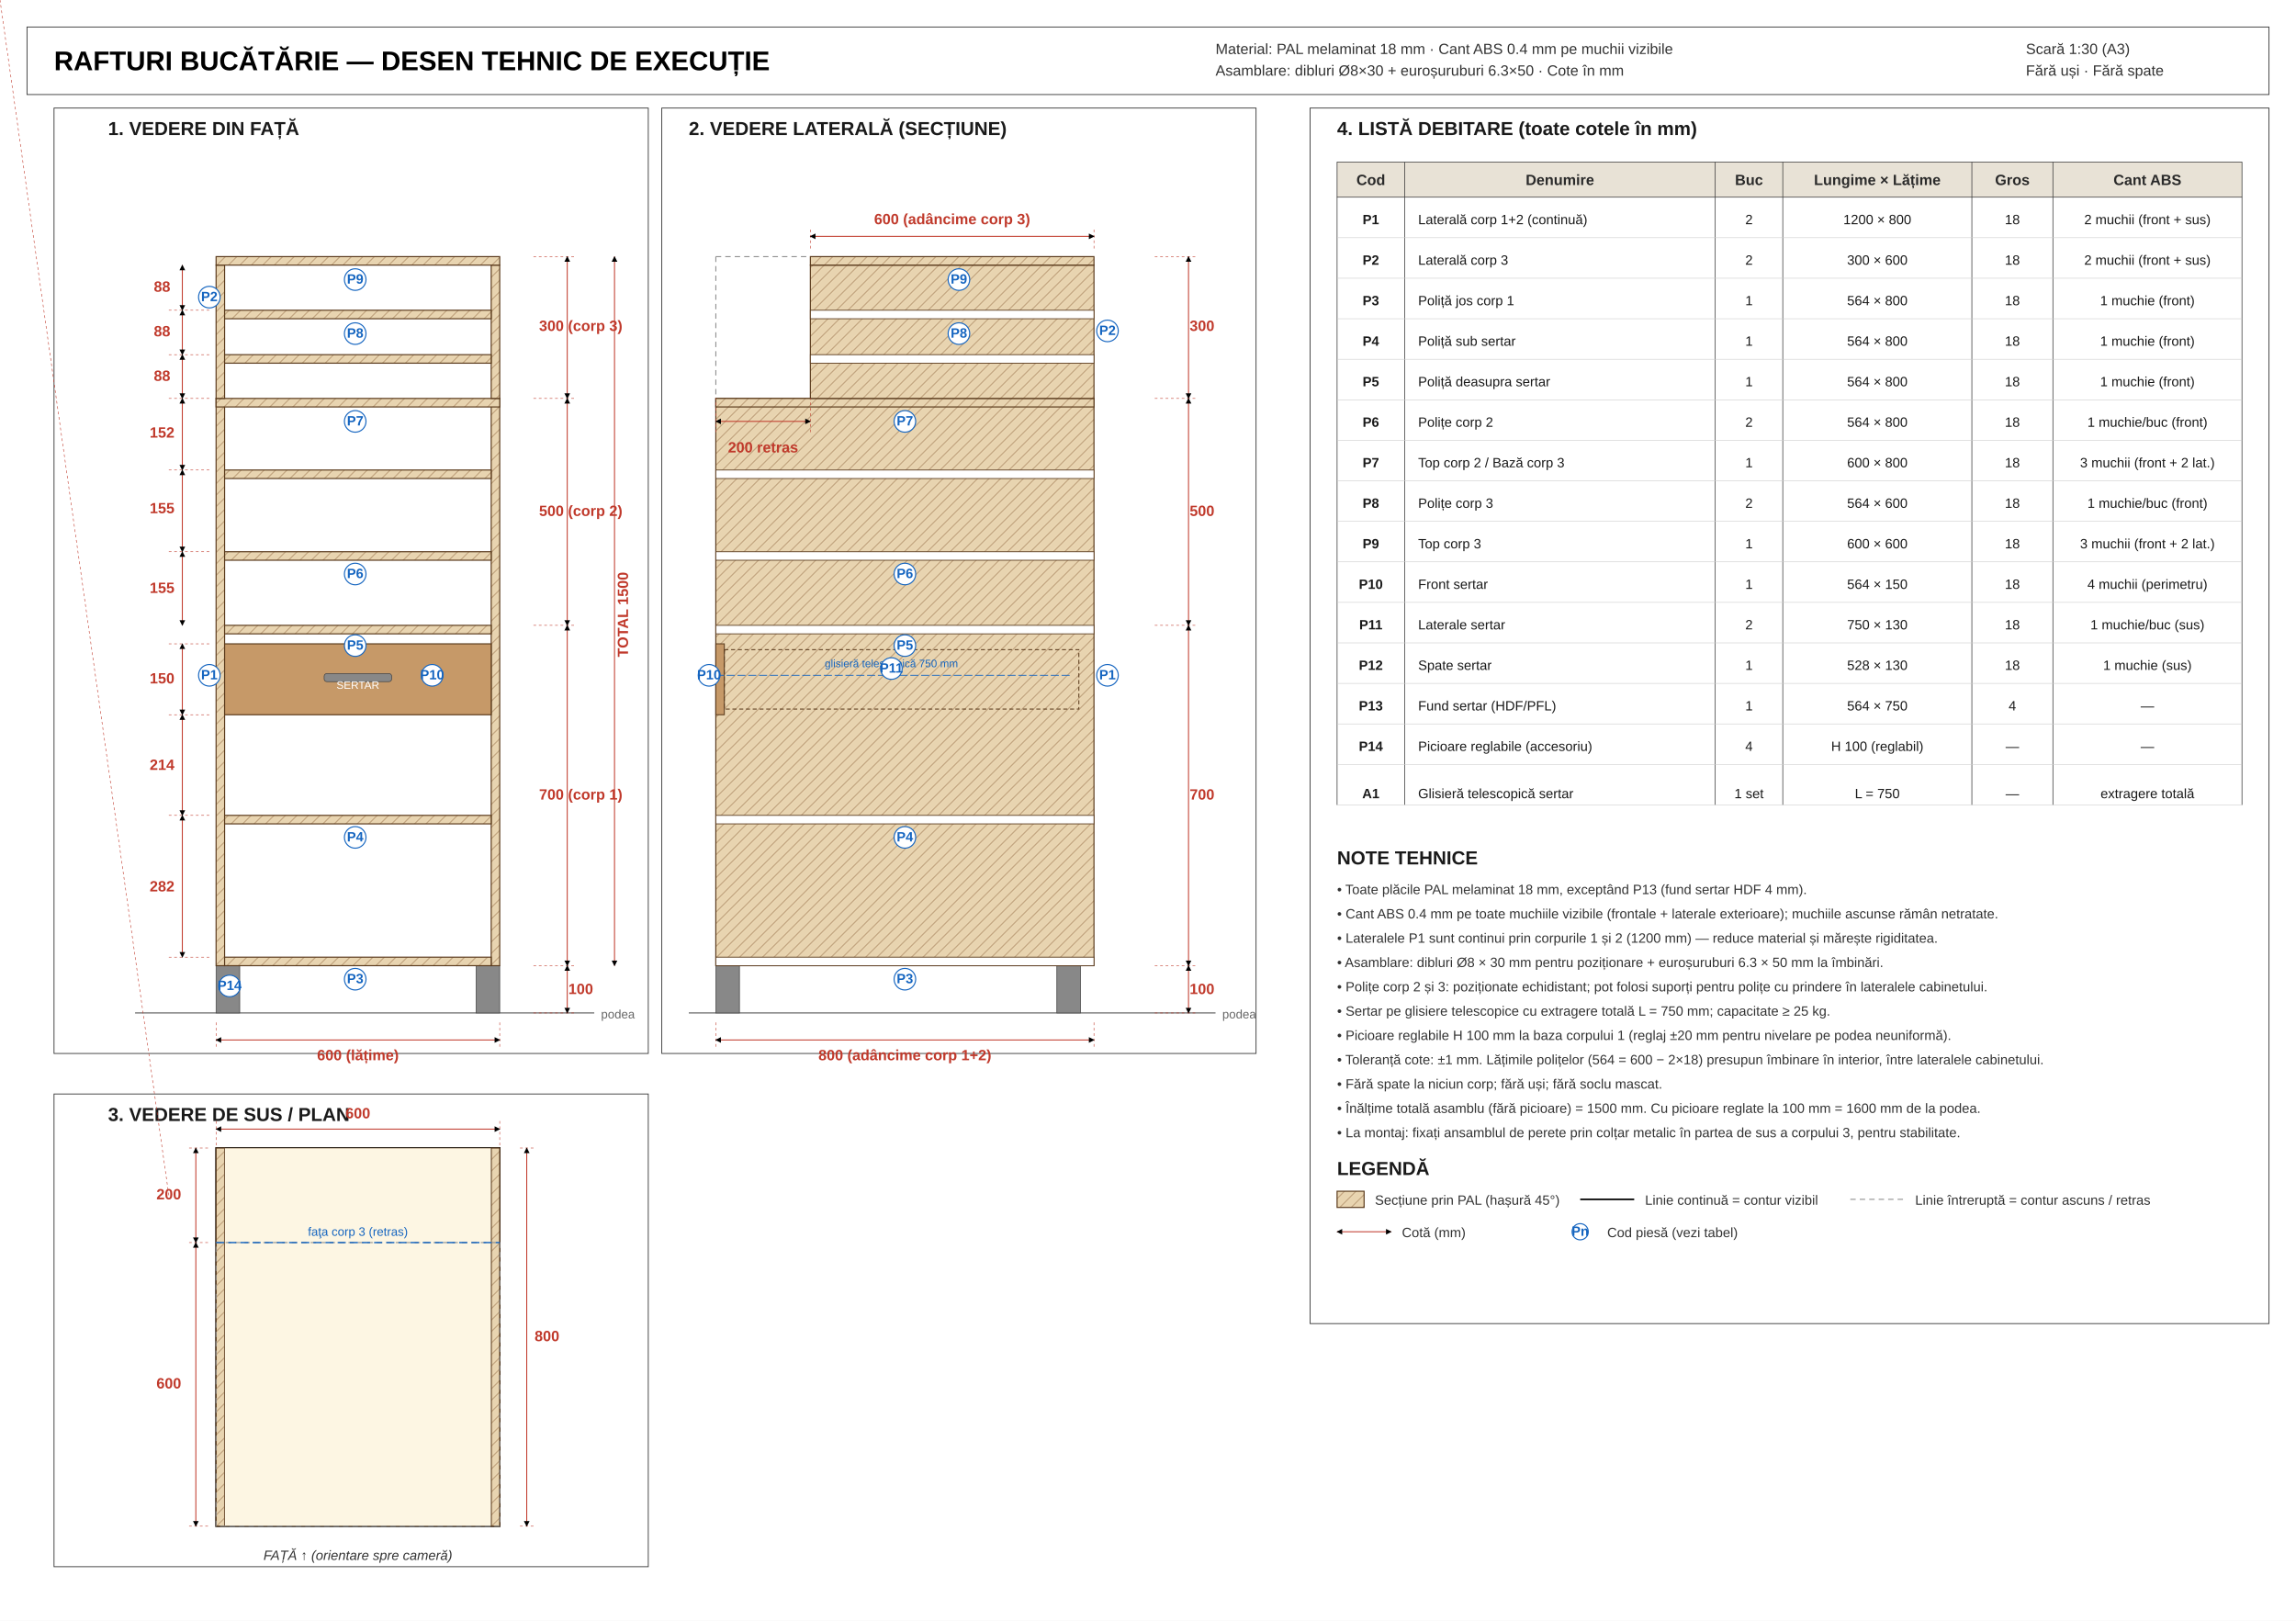
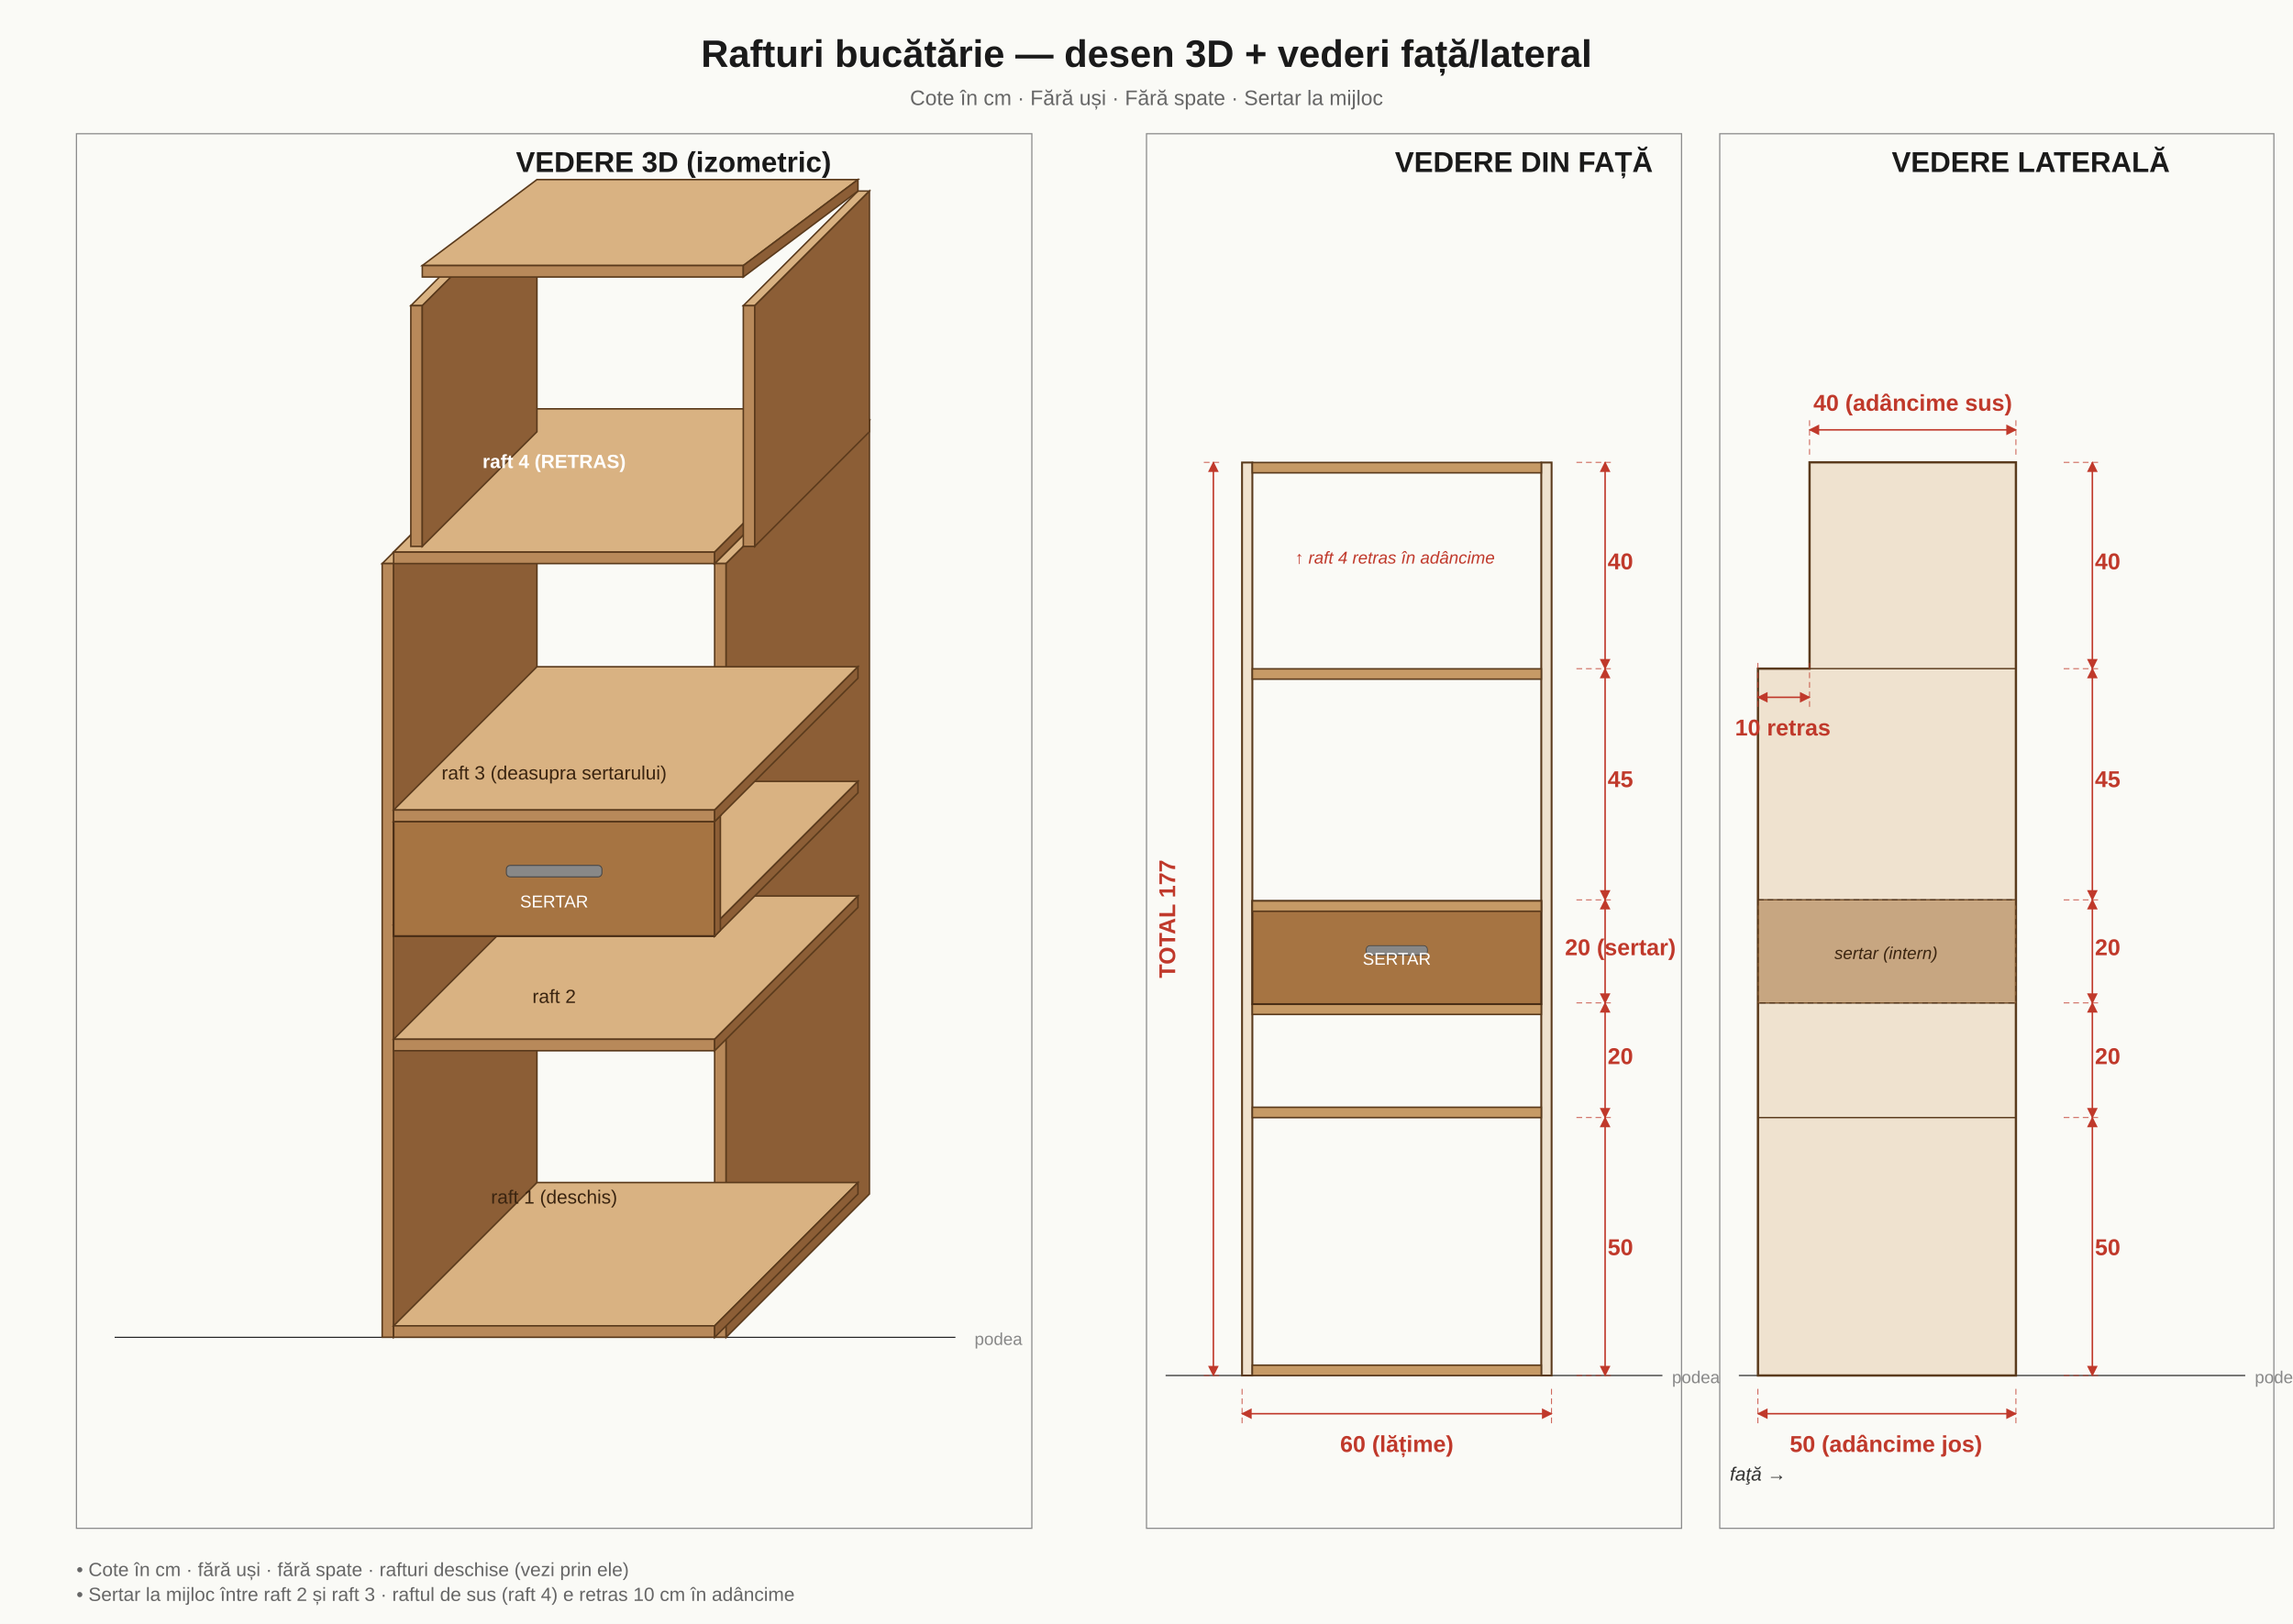
- <svg xmlns="http://www.w3.org/2000/svg" viewBox="0 0 1700 1200" font-family="Arial, sans-serif">
+ <svg xmlns="http://www.w3.org/2000/svg" viewBox="0 0 1200 850" font-family="Arial, sans-serif">
  <defs>
-     <pattern id="hatch" width="6" height="6" patternUnits="userSpaceOnUse" patternTransform="rotate(45)">
-       <rect width="6" height="6" fill="#e8d4b0" />
-       <line x1="0" y1="0" x2="0" y2="6" stroke="#8a5e36" stroke-width="0.6" />
-     </pattern>
-     <marker id="arrow" viewBox="0 0 10 10" refX="9" refY="5" markerWidth="6" markerHeight="6" orient="auto-start-reverse">
-       <path d="M0,0 L10,5 L0,10 z" fill="#000" />
+     <style>
+       .top   { fill: #d9b282; stroke: #5a3a1c; stroke-width: 0.8; }
+       .front { fill: #b8895a; stroke: #5a3a1c; stroke-width: 0.8; }
+       .side  { fill: #8c5e36; stroke: #5a3a1c; stroke-width: 0.8; }
+       .drawer { fill: #a67442; stroke: #4a2e16; stroke-width: 1; }
+       .ortho { fill: #efe2cf; stroke: #5a3a1c; stroke-width: 1; }
+       .ortho-shelf { fill: #c69a66; stroke: #5a3a1c; stroke-width: 0.8; }
+       .ortho-drawer { fill: #a67442; stroke: #4a2e16; stroke-width: 1; }
+       .dim { stroke: #c0392b; stroke-width: 0.8; fill: none; }
+       .dim-ext { stroke: #c0392b; stroke-width: 0.4; stroke-dasharray: 3 2; fill: none; }
+       .dim-text { fill: #c0392b; font-size: 12px; font-weight: bold; text-anchor: middle; }
+       .label { font-size: 12px; fill: #2a2a2a; }
+       .panel-title { font-size: 15px; font-weight: bold; fill: #1a1a1a; }
+       .frame { fill: none; stroke: #888; stroke-width: 0.6; }
+     </style>
+     <marker id="arrow" viewBox="0 0 10 10" refX="9" refY="5" markerWidth="7" markerHeight="7" orient="auto-start-reverse">
+       <path d="M0,0 L10,5 L0,10 z" fill="#c0392b" />
    </marker>
-     <style>
-       .pal { fill: url(#hatch); stroke: #5a3a1c; stroke-width: 0.8; }
-       .outline { fill: none; stroke: #000; stroke-width: 1.2; }
-       .hidden { fill: none; stroke: #888; stroke-width: 0.7; stroke-dasharray: 4 3; }
-       .center { fill: none; stroke: #888; stroke-width: 0.5; stroke-dasharray: 8 2 1 2; }
-       .dim { stroke: #c0392b; stroke-width: 0.7; fill: none; }
-       .dim-ext { stroke: #c0392b; stroke-width: 0.4; stroke-dasharray: 2 2; fill: none; }
-       .dim-text { fill: #c0392b; font-size: 11px; font-weight: bold; text-anchor: middle; }
-       .panel-title { font-size: 14px; font-weight: bold; fill: #1a1a1a; }
-       .part-id { fill: #1565c0; font-size: 10px; font-weight: bold; text-anchor: middle; }
-       .part-id-bg { fill: #fff; stroke: #1565c0; stroke-width: 0.8; }
-       .label { fill: #333; font-size: 10px; }
-       .frame { fill: none; stroke: #333; stroke-width: 0.6; }
-       .table-th { fill: #2a2a2a; font-size: 11px; font-weight: bold; }
-       .table-td { fill: #1a1a1a; font-size: 10px; }
-       .table-row-line { stroke: #ccc; stroke-width: 0.4; }
-     </style>
  </defs>
-   <rect width="1700" height="1200" fill="#fff" />
-   <rect x="20" y="20" width="1660" height="50" class="frame" />
-   <text x="40" y="52" font-size="20" font-weight="bold" fill="#000">RAFTURI BUCĂTĂRIE — DESEN TEHNIC DE EXECUȚIE</text>
-   <text x="900" y="40" font-size="11" fill="#333">Material: PAL melaminat 18 mm  ·  Cant ABS 0.4 mm pe muchii vizibile</text>
-   <text x="900" y="56" font-size="11" fill="#333">Asamblare: dibluri Ø8×30 + euroșuruburi 6.3×50  ·  Cote în mm</text>
-   <text x="1500" y="40" font-size="11" fill="#333">Scară 1:30 (A3)</text>
-   <text x="1500" y="56" font-size="11" fill="#333">Fără uși · Fără spate</text>
-   <g id="front-view">
-     <text x="80" y="100" class="panel-title">1. VEDERE DIN FAȚĂ</text>
-     <rect x="40" y="80" width="440" height="700" class="frame" />
-     <line x1="100" y1="750" x2="440" y2="750" stroke="#000" stroke-width="0.5" />
-     <text x="445" y="754" font-size="9" fill="#666">podea</text>
-     <rect x="160" y="715" width="17.5" height="35" fill="#888" stroke="#444" stroke-width="0.5" />
-     <rect x="352.5" y="715" width="17.5" height="35" fill="#888" stroke="#444" stroke-width="0.5" />
-     <rect x="160" y="295" width="6.3" height="420" class="pal" />
-     <rect x="363.7" y="295" width="6.3" height="420" class="pal" />
-     <rect x="166.3" y="708.7" width="197.4" height="6.3" class="pal" />
-     <rect x="166.3" y="603.7" width="197.4" height="6.3" class="pal" />
-     <rect x="166.3" y="476.7" width="197.4" height="52.5" fill="#c69968" stroke="#5a3a1c" stroke-width="0.8" />
-     <rect x="240" y="498.7" width="50" height="6" rx="2" fill="#888" stroke="#444" stroke-width="0.5" />
-     <text x="265" y="510" font-size="8" fill="#fff" text-anchor="middle">SERTAR</text>
-     <rect x="166.3" y="463" width="197.4" height="6.3" class="pal" />
-     <rect x="166.3" y="408.5" width="197.4" height="6.3" class="pal" />
-     <rect x="166.3" y="348" width="197.4" height="6.3" class="pal" />
-     <rect x="160" y="295" width="210" height="6.3" class="pal" />
-     <rect x="160" y="196.3" width="6.3" height="98.7" class="pal" />
-     <rect x="363.7" y="196.3" width="6.3" height="98.7" class="pal" />
-     <rect x="166.3" y="262.6" width="197.4" height="6.3" class="pal" />
-     <rect x="166.3" y="229.7" width="197.4" height="6.3" class="pal" />
-     <rect x="160" y="190" width="210" height="6.3" class="pal" />
-     <g>
-       <circle cx="155" cy="500" r="8" class="part-id-bg" />
-       <text x="155" y="503" class="part-id">P1</text>
-       <circle cx="155" cy="220" r="8" class="part-id-bg" />
-       <text x="155" y="223" class="part-id">P2</text>
-       <circle cx="263" cy="725" r="8" class="part-id-bg" />
-       <text x="263" y="728" class="part-id">P3</text>
-       <circle cx="263" cy="620" r="8" class="part-id-bg" />
-       <text x="263" y="623" class="part-id">P4</text>
-       <circle cx="263" cy="478" r="8" class="part-id-bg" />
-       <text x="263" y="481" class="part-id">P5</text>
-       <circle cx="263" cy="425" r="8" class="part-id-bg" />
-       <text x="263" y="428" class="part-id">P6</text>
-       <circle cx="263" cy="312" r="8" class="part-id-bg" />
-       <text x="263" y="315" class="part-id">P7</text>
-       <circle cx="263" cy="247" r="8" class="part-id-bg" />
-       <text x="263" y="250" class="part-id">P8</text>
-       <circle cx="263" cy="207" r="8" class="part-id-bg" />
-       <text x="263" y="210" class="part-id">P9</text>
-       <circle cx="320" cy="500" r="8" class="part-id-bg" />
-       <text x="320" y="503" class="part-id">P10</text>
-       <circle cx="170" cy="730" r="8" class="part-id-bg" />
-       <text x="170" y="733" class="part-id">P14</text>
-     </g>
-     <g>
-       <line x1="395" y1="715" x2="425" y2="715" class="dim-ext" />
-       <line x1="395" y1="750" x2="425" y2="750" class="dim-ext" />
-       <line x1="420" y1="715" x2="420" y2="750" class="dim" marker-start="url(#arrow)" marker-end="url(#arrow)" />
-       <text x="430" y="736" class="dim-text" text-anchor="start">100</text>
-       <line x1="395" y1="463" x2="425" y2="463" class="dim-ext" />
-       <line x1="420" y1="463" x2="420" y2="715" class="dim" marker-start="url(#arrow)" marker-end="url(#arrow)" />
-       <text x="430" y="592" class="dim-text" text-anchor="start">700  (corp 1)</text>
-       <line x1="395" y1="295" x2="425" y2="295" class="dim-ext" />
-       <line x1="420" y1="295" x2="420" y2="463" class="dim" marker-start="url(#arrow)" marker-end="url(#arrow)" />
-       <text x="430" y="382" class="dim-text" text-anchor="start">500  (corp 2)</text>
-       <line x1="395" y1="190" x2="425" y2="190" class="dim-ext" />
-       <line x1="420" y1="190" x2="420" y2="295" class="dim" marker-start="url(#arrow)" marker-end="url(#arrow)" />
-       <text x="430" y="245" class="dim-text" text-anchor="start">300  (corp 3)</text>
-       <line x1="455" y1="190" x2="455" y2="715" class="dim" marker-start="url(#arrow)" marker-end="url(#arrow)" />
-       <text x="465" y="455" class="dim-text" text-anchor="start" transform="rotate(-90 465 455)">TOTAL 1500</text>
-     </g>
-     <g>
-       <line x1="125" y1="603.7" x2="155" y2="603.7" class="dim-ext" />
-       <line x1="125" y1="708.7" x2="155" y2="708.7" class="dim-ext" />
-       <line x1="135" y1="603.7" x2="135" y2="708.7" class="dim" marker-start="url(#arrow)" marker-end="url(#arrow)" />
-       <text x="120" y="660" class="dim-text" text-anchor="end">282</text>
-       <line x1="125" y1="529.2" x2="155" y2="529.2" class="dim-ext" />
-       <line x1="135" y1="529.2" x2="135" y2="603.7" class="dim" marker-start="url(#arrow)" marker-end="url(#arrow)" />
-       <text x="120" y="570" class="dim-text" text-anchor="end">214</text>
-       <line x1="125" y1="476.7" x2="155" y2="476.7" class="dim-ext" />
-       <line x1="135" y1="476.7" x2="135" y2="529.2" class="dim" marker-start="url(#arrow)" marker-end="url(#arrow)" />
-       <text x="120" y="506" class="dim-text" text-anchor="end">150</text>
-       <line x1="125" y1="408.5" x2="155" y2="408.5" class="dim-ext" />
-       <line x1="135" y1="408.5" x2="135" y2="463" class="dim" marker-start="url(#arrow)" marker-end="url(#arrow)" />
-       <text x="120" y="439" class="dim-text" text-anchor="end">155</text>
-       <line x1="125" y1="348" x2="155" y2="348" class="dim-ext" />
-       <line x1="135" y1="348" x2="135" y2="408.5" class="dim" marker-start="url(#arrow)" marker-end="url(#arrow)" />
-       <text x="120" y="380" class="dim-text" text-anchor="end">155</text>
-       <line x1="135" y1="295" x2="135" y2="348" class="dim" marker-start="url(#arrow)" marker-end="url(#arrow)" />
-       <text x="120" y="324" class="dim-text" text-anchor="end">152</text>
-       <line x1="125" y1="262.6" x2="155" y2="262.6" class="dim-ext" />
-       <line x1="125" y1="295" x2="155" y2="295" class="dim-ext" />
-       <line x1="135" y1="262.6" x2="135" y2="295" class="dim" marker-start="url(#arrow)" marker-end="url(#arrow)" />
-       <text x="120" y="282" class="dim-text" text-anchor="end">88</text>
-       <line x1="125" y1="229.7" x2="155" y2="229.7" class="dim-ext" />
-       <line x1="135" y1="229.7" x2="135" y2="262.6" class="dim" marker-start="url(#arrow)" marker-end="url(#arrow)" />
-       <text x="120" y="249" class="dim-text" text-anchor="end">88</text>
-       <line x1="135" y1="196.3" x2="135" y2="229.7" class="dim" marker-start="url(#arrow)" marker-end="url(#arrow)" />
-       <text x="120" y="216" class="dim-text" text-anchor="end">88</text>
-     </g>
-     <g>
-       <line x1="160" y1="775" x2="160" y2="755" class="dim-ext" />
-       <line x1="370" y1="775" x2="370" y2="755" class="dim-ext" />
-       <line x1="160" y1="770" x2="370" y2="770" class="dim" marker-start="url(#arrow)" marker-end="url(#arrow)" />
-       <text x="265" y="785" class="dim-text">600  (lățime)</text>
-     </g>
+   <rect width="1200" height="850" fill="#fafaf6" />
+   <text x="600" y="35" text-anchor="middle" font-size="20" font-weight="bold" fill="#1a1a1a">Rafturi bucătărie — desen 3D + vederi față/lateral</text>
+   <text x="600" y="55" text-anchor="middle" font-size="11" fill="#666">Cote în cm  ·  Fără uși  ·  Fără spate  ·  Sertar la mijloc</text>
+   <text x="270" y="90" class="panel-title">VEDERE 3D (izometric)</text>
+   <rect x="40" y="70" width="500" height="730" class="frame" />
+   <line x1="60" y1="700" x2="500" y2="700" stroke="#000" stroke-width="0.5" />
+   <text x="510" y="704" font-size="9" fill="#888">podea</text>
+   <polygon class="top" points="200,295 206,295 281,220 275,220" />
+   <polygon class="front" points="200,700 206,700 206,295 200,295" />
+   <polygon class="side" points="206,700 281,625 281,220 206,295" />
+   <polygon class="top" points="374,295 380,295 455,220 449,220" />
+   <polygon class="front" points="374,700 380,700 380,295 374,295" />
+   <polygon class="side" points="380,700 455,625 455,220 380,295" />
+   <polygon class="top" points="206,694 374,694 449,619 281,619" />
+   <polygon class="front" points="206,700 374,700 374,694 206,694" />
+   <polygon class="side" points="374,700 449,625 449,619 374,694" />
+   <polygon class="top" points="206,544 374,544 449,469 281,469" />
+   <polygon class="front" points="206,550 374,550 374,544 206,544" />
+   <polygon class="side" points="374,550 449,475 449,469 374,544" />
+   <polygon class="top" points="206,484 374,484 449,409 281,409" />
+   <polygon class="front" points="206,490 374,490 374,484 206,484" />
+   <polygon class="side" points="374,490 449,415 449,409 374,484" />
+   <polygon class="top" points="206,430 374,430 377,427 209,427" />
+   <polygon class="drawer" points="206,490 374,490 374,430 206,430" />
+   <polygon class="side" points="374,490 377,487 377,427 374,430" />
+   <rect x="265" y="453" width="50" height="6" rx="2" fill="#888" stroke="#444" stroke-width="0.5" />
+   <text x="290" y="475" font-size="9" fill="#fff" text-anchor="middle">SERTAR</text>
+   <polygon class="top" points="206,424 374,424 449,349 281,349" />
+   <polygon class="front" points="206,430 374,430 374,424 206,424" />
+   <polygon class="side" points="374,430 449,355 449,349 374,424" />
+   <polygon class="top" points="206,289 374,289 449,214 281,214" />
+   <polygon class="front" points="206,295 374,295 374,289 206,289" />
+   <polygon class="side" points="374,295 449,220 449,214 374,289" />
+   <polygon class="top" points="215,160 221,160 281,100 275,100" />
+   <polygon class="front" points="215,286 221,286 221,160 215,160" />
+   <polygon class="side" points="221,286 281,226 281,100 221,160" />
+   <polygon class="top" points="389,160 395,160 455,100 449,100" />
+   <polygon class="front" points="389,286 395,286 395,160 389,160" />
+   <polygon class="side" points="395,286 455,226 455,100 395,160" />
+   <polygon class="top" points="221,139 389,139 449,94 281,94" />
+   <polygon class="front" points="221,145 389,145 389,139 221,139" />
+   <polygon class="side" points="389,145 449,100 449,94 389,139" />
+   <g font-size="10" fill="#3a2410">
+     <text x="290" y="630" text-anchor="middle">raft 1 (deschis)</text>
+     <text x="290" y="525" text-anchor="middle">raft 2</text>
+     <text x="290" y="408" text-anchor="middle">raft 3 (deasupra sertarului)</text>
+     <text x="290" y="245" text-anchor="middle" fill="#fff" font-weight="bold">raft 4 (RETRAS)</text>
  </g>
-   <g id="side-view">
-     <text x="510" y="100" class="panel-title">2. VEDERE LATERALĂ (SECȚIUNE)</text>
-     <rect x="490" y="80" width="440" height="700" class="frame" />
-     <line x1="510" y1="750" x2="900" y2="750" stroke="#000" stroke-width="0.5" />
-     <text x="905" y="754" font-size="9" fill="#666">podea</text>
-     <rect x="530" y="715" width="17.5" height="35" fill="#888" stroke="#444" stroke-width="0.5" />
-     <rect x="782.5" y="715" width="17.5" height="35" fill="#888" stroke="#444" stroke-width="0.5" />
-     <rect x="530" y="295" width="280" height="420" class="pal" />
-     <rect x="530" y="708.7" width="280" height="6.3" fill="#fff" stroke="#5a3a1c" stroke-width="0.6" />
-     <rect x="530" y="603.7" width="280" height="6.3" fill="#fff" stroke="#5a3a1c" stroke-width="0.6" />
-     <rect x="530" y="463" width="280" height="6.3" fill="#fff" stroke="#5a3a1c" stroke-width="0.6" />
-     <rect x="530" y="408.5" width="280" height="6.3" fill="#fff" stroke="#5a3a1c" stroke-width="0.6" />
-     <rect x="530" y="348" width="280" height="6.3" fill="#fff" stroke="#5a3a1c" stroke-width="0.6" />
-     <rect x="530" y="476.7" width="6.3" height="52.5" fill="#c69968" stroke="#5a3a1c" stroke-width="0.7" />
-     <rect x="536.3" y="481" width="262.5" height="44" fill="none" stroke="#5a3a1c" stroke-width="0.7" stroke-dasharray="3 2" />
-     <line x1="530" y1="500" x2="793" y2="500" stroke="#1565c0" stroke-width="0.6" stroke-dasharray="6 2" />
-     <text x="660" y="494" font-size="8" fill="#1565c0" text-anchor="middle">glisieră telescopică 750 mm</text>
-     <rect x="530" y="295" width="280" height="6.3" class="pal" />
-     <rect x="600" y="196.3" width="210" height="98.7" class="pal" />
-     <rect x="600" y="262.6" width="210" height="6.3" fill="#fff" stroke="#5a3a1c" stroke-width="0.6" />
-     <rect x="600" y="229.7" width="210" height="6.3" fill="#fff" stroke="#5a3a1c" stroke-width="0.6" />
-     <rect x="600" y="190" width="210" height="6.3" class="pal" />
-     <line x1="530" y1="190" x2="530" y2="295" class="hidden" />
-     <line x1="530" y1="190" x2="600" y2="190" class="hidden" />
-     <g>
-       <circle cx="820" cy="500" r="8" class="part-id-bg" />
-       <text x="820" y="503" class="part-id">P1</text>
-       <circle cx="820" cy="245" r="8" class="part-id-bg" />
-       <text x="820" y="248" class="part-id">P2</text>
-       <circle cx="670" cy="725" r="8" class="part-id-bg" />
-       <text x="670" y="728" class="part-id">P3</text>
-       <circle cx="670" cy="620" r="8" class="part-id-bg" />
-       <text x="670" y="623" class="part-id">P4</text>
-       <circle cx="670" cy="478" r="8" class="part-id-bg" />
-       <text x="670" y="481" class="part-id">P5</text>
-       <circle cx="670" cy="425" r="8" class="part-id-bg" />
-       <text x="670" y="428" class="part-id">P6</text>
-       <circle cx="670" cy="312" r="8" class="part-id-bg" />
-       <text x="670" y="315" class="part-id">P7</text>
-       <circle cx="710" cy="247" r="8" class="part-id-bg" />
-       <text x="710" y="250" class="part-id">P8</text>
-       <circle cx="710" cy="207" r="8" class="part-id-bg" />
-       <text x="710" y="210" class="part-id">P9</text>
-       <circle cx="525" cy="500" r="8" class="part-id-bg" />
-       <text x="525" y="503" class="part-id">P10</text>
-       <circle cx="660" cy="495" r="8" class="part-id-bg" />
-       <text x="660" y="498" class="part-id">P11</text>
-     </g>
-     <g>
-       <line x1="530" y1="775" x2="530" y2="755" class="dim-ext" />
-       <line x1="810" y1="775" x2="810" y2="755" class="dim-ext" />
-       <line x1="530" y1="770" x2="810" y2="770" class="dim" marker-start="url(#arrow)" marker-end="url(#arrow)" />
-       <text x="670" y="785" class="dim-text">800  (adâncime corp 1+2)</text>
-       <line x1="600" y1="170" x2="600" y2="186" class="dim-ext" />
-       <line x1="810" y1="170" x2="810" y2="186" class="dim-ext" />
-       <line x1="600" y1="175" x2="810" y2="175" class="dim" marker-start="url(#arrow)" marker-end="url(#arrow)" />
-       <text x="705" y="166" class="dim-text">600  (adâncime corp 3)</text>
-       <line x1="530" y1="320" x2="530" y2="295" class="dim-ext" />
-       <line x1="600" y1="320" x2="600" y2="295" class="dim-ext" />
-       <line x1="530" y1="312" x2="600" y2="312" class="dim" marker-start="url(#arrow)" marker-end="url(#arrow)" />
-       <text x="565" y="335" class="dim-text">200 retras</text>
-     </g>
-     <g>
-       <line x1="855" y1="715" x2="885" y2="715" class="dim-ext" />
-       <line x1="855" y1="750" x2="885" y2="750" class="dim-ext" />
-       <line x1="880" y1="715" x2="880" y2="750" class="dim" marker-start="url(#arrow)" marker-end="url(#arrow)" />
-       <text x="890" y="736" class="dim-text" text-anchor="start">100</text>
-       <line x1="855" y1="463" x2="885" y2="463" class="dim-ext" />
-       <line x1="880" y1="463" x2="880" y2="715" class="dim" marker-start="url(#arrow)" marker-end="url(#arrow)" />
-       <text x="890" y="592" class="dim-text" text-anchor="start">700</text>
-       <line x1="855" y1="295" x2="885" y2="295" class="dim-ext" />
-       <line x1="880" y1="295" x2="880" y2="463" class="dim" marker-start="url(#arrow)" marker-end="url(#arrow)" />
-       <text x="890" y="382" class="dim-text" text-anchor="start">500</text>
-       <line x1="855" y1="190" x2="885" y2="190" class="dim-ext" />
-       <line x1="880" y1="190" x2="880" y2="295" class="dim" marker-start="url(#arrow)" marker-end="url(#arrow)" />
-       <text x="890" y="245" class="dim-text" text-anchor="start">300</text>
-     </g>
+   <text x="730" y="90" class="panel-title">VEDERE DIN FAȚĂ</text>
+   <rect x="600" y="70" width="280" height="730" class="frame" />
+   <line x1="610" y1="720" x2="870" y2="720" stroke="#000" stroke-width="0.5" />
+   <text x="875" y="724" font-size="9" fill="#888">podea</text>
+   <rect x="650" y="242.1" width="5.4" height="477.9" class="ortho" />
+   <rect x="806.6" y="242.1" width="5.4" height="477.9" class="ortho" />
+   <rect x="655.4" y="714.6" width="151.2" height="5.4" class="ortho-shelf" />
+   <rect x="655.4" y="579.6" width="151.2" height="5.4" class="ortho-shelf" />
+   <rect x="655.4" y="525.6" width="151.2" height="5.4" class="ortho-shelf" />
+   <rect x="655.4" y="471.6" width="151.2" height="54" class="ortho-drawer" />
+   <rect x="715" y="495" width="32" height="5" rx="2" fill="#888" stroke="#444" stroke-width="0.4" />
+   <text x="731" y="505" font-size="9" fill="#fff" text-anchor="middle">SERTAR</text>
+   <rect x="655.4" y="471.6" width="151.2" height="5.4" class="ortho-shelf" />
+   <rect x="655.4" y="350.1" width="151.2" height="5.4" class="ortho-shelf" />
+   <rect x="655.4" y="242.1" width="151.2" height="5.4" class="ortho-shelf" />
+   <text x="730" y="295" font-size="9" fill="#c0392b" text-anchor="middle" font-style="italic">↑ raft 4 retras în adâncime</text>
+   <g>
+     <line x1="825" y1="720" x2="845" y2="720" class="dim-ext" />
+     <line x1="825" y1="585" x2="845" y2="585" class="dim-ext" />
+     <line x1="840" y1="720" x2="840" y2="585" class="dim" marker-start="url(#arrow)" marker-end="url(#arrow)" />
+     <text x="848" y="657" class="dim-text" text-anchor="start">50</text>
+     <line x1="825" y1="525" x2="845" y2="525" class="dim-ext" />
+     <line x1="840" y1="585" x2="840" y2="525" class="dim" marker-start="url(#arrow)" marker-end="url(#arrow)" />
+     <text x="848" y="557" class="dim-text" text-anchor="start">20</text>
+     <line x1="825" y1="471" x2="845" y2="471" class="dim-ext" />
+     <line x1="840" y1="525" x2="840" y2="471" class="dim" marker-start="url(#arrow)" marker-end="url(#arrow)" />
+     <text x="848" y="500" class="dim-text" text-anchor="start">20 (sertar)</text>
+     <line x1="825" y1="350" x2="845" y2="350" class="dim-ext" />
+     <line x1="840" y1="471" x2="840" y2="350" class="dim" marker-start="url(#arrow)" marker-end="url(#arrow)" />
+     <text x="848" y="412" class="dim-text" text-anchor="start">45</text>
+     <line x1="825" y1="242" x2="845" y2="242" class="dim-ext" />
+     <line x1="840" y1="350" x2="840" y2="242" class="dim" marker-start="url(#arrow)" marker-end="url(#arrow)" />
+     <text x="848" y="298" class="dim-text" text-anchor="start">40</text>
  </g>
-   <g id="plan-view">
-     <text x="80" y="830" class="panel-title">3. VEDERE DE SUS / PLAN</text>
-     <rect x="40" y="810" width="440" height="350" class="frame" />
-     <rect x="160" y="850" width="210" height="280" fill="none" stroke="#000" stroke-width="1.2" />
-     <rect x="160" y="850" width="6.3" height="280" class="pal" />
-     <rect x="363.7" y="850" width="6.3" height="280" class="pal" />
-     <rect x="166.3" y="850" width="197.4" height="280" fill="#fdf6e3" stroke="#5a3a1c" stroke-width="0.4" />
-     <rect x="160" y="920" width="210" height="210" fill="none" class="hidden" />
-     <line x1="160" y1="920" x2="370" y2="920" stroke="#1565c0" stroke-width="1" stroke-dasharray="6 3" />
-     <text x="265" y="915" font-size="9" fill="#1565c0" text-anchor="middle">faţa corp 3 (retras)</text>
-     <g>
-       <line x1="160" y1="830" x2="160" y2="848" class="dim-ext" />
-       <line x1="370" y1="830" x2="370" y2="848" class="dim-ext" />
-       <line x1="160" y1="836" x2="370" y2="836" class="dim" marker-start="url(#arrow)" marker-end="url(#arrow)" />
-       <text x="265" y="828" class="dim-text">600</text>
-       <line x1="385" y1="850" x2="395" y2="850" class="dim-ext" />
-       <line x1="385" y1="1130" x2="395" y2="1130" class="dim-ext" />
-       <line x1="390" y1="850" x2="390" y2="1130" class="dim" marker-start="url(#arrow)" marker-end="url(#arrow)" />
-       <text x="405" y="993" class="dim-text" text-anchor="start">800</text>
-       <line x1="140" y1="920" x2="155" y2="920" class="dim-ext" />
-       <line x1="140" y1="1130" x2="155" y2="1130" class="dim-ext" />
-       <line x1="145" y1="920" x2="145" y2="1130" class="dim" marker-start="url(#arrow)" marker-end="url(#arrow)" />
-       <text x="125" y="1028" class="dim-text" text-anchor="end">600</text>
-       <line x1="140" y1="850" x2="155" y2="850" class="dim-ext" />
-       <line x1="125" y1="885" class="dim-ext" />
-       <line x1="145" y1="850" x2="145" y2="920" class="dim" marker-start="url(#arrow)" marker-end="url(#arrow)" />
-       <text x="125" y="888" class="dim-text" text-anchor="end">200</text>
-     </g>
-     <text x="265" y="1155" font-size="10" font-style="italic" fill="#333" text-anchor="middle">FAȚĂ ↑ (orientare spre cameră)</text>
+   <g>
+     <line x1="650" y1="745" x2="650" y2="725" class="dim-ext" />
+     <line x1="812" y1="745" x2="812" y2="725" class="dim-ext" />
+     <line x1="650" y1="740" x2="812" y2="740" class="dim" marker-start="url(#arrow)" marker-end="url(#arrow)" />
+     <text x="731" y="760" class="dim-text">60 (lățime)</text>
  </g>
-   <g id="cutting-list">
-     <text x="990" y="100" class="panel-title">4. LISTĂ DEBITARE  (toate cotele în mm)</text>
-     <rect x="970" y="80" width="710" height="900" class="frame" />
-     <g transform="translate(990, 120)">
-       <rect x="0" y="0" width="670" height="26" fill="#e8e2d6" stroke="#333" stroke-width="0.5" />
-       <line x1="50" y1="0" x2="50" y2="26" stroke="#333" stroke-width="0.5" />
-       <line x1="280" y1="0" x2="280" y2="26" stroke="#333" stroke-width="0.5" />
-       <line x1="330" y1="0" x2="330" y2="26" stroke="#333" stroke-width="0.5" />
-       <line x1="470" y1="0" x2="470" y2="26" stroke="#333" stroke-width="0.5" />
-       <line x1="530" y1="0" x2="530" y2="26" stroke="#333" stroke-width="0.5" />
-       <text x="25" y="17" class="table-th" text-anchor="middle">Cod</text>
-       <text x="165" y="17" class="table-th" text-anchor="middle">Denumire</text>
-       <text x="305" y="17" class="table-th" text-anchor="middle">Buc</text>
-       <text x="400" y="17" class="table-th" text-anchor="middle">Lungime × Lățime</text>
-       <text x="500" y="17" class="table-th" text-anchor="middle">Gros</text>
-       <text x="600" y="17" class="table-th" text-anchor="middle">Cant ABS</text>
-     </g>
-     <g transform="translate(990, 146)" font-family="Arial, sans-serif">
-       <line x1="0" y1="0" x2="0" y2="450" stroke="#333" stroke-width="0.5" />
-       <line x1="50" y1="0" x2="50" y2="450" stroke="#333" stroke-width="0.5" />
-       <line x1="280" y1="0" x2="280" y2="450" stroke="#333" stroke-width="0.5" />
-       <line x1="330" y1="0" x2="330" y2="450" stroke="#333" stroke-width="0.5" />
-       <line x1="470" y1="0" x2="470" y2="450" stroke="#333" stroke-width="0.5" />
-       <line x1="530" y1="0" x2="530" y2="450" stroke="#333" stroke-width="0.5" />
-       <line x1="670" y1="0" x2="670" y2="450" stroke="#333" stroke-width="0.5" />
-       <line x1="0" y1="30" x2="670" y2="30" class="table-row-line" />
-       <text x="25" y="20" class="table-td" text-anchor="middle" fill="#1565c0" font-weight="bold">P1</text>
-       <text x="60" y="20" class="table-td">Laterală corp 1+2 (continuă)</text>
-       <text x="305" y="20" class="table-td" text-anchor="middle">2</text>
-       <text x="400" y="20" class="table-td" text-anchor="middle">1200 × 800</text>
-       <text x="500" y="20" class="table-td" text-anchor="middle">18</text>
-       <text x="600" y="20" class="table-td" text-anchor="middle">2 muchii (front + sus)</text>
-       <line x1="0" y1="60" x2="670" y2="60" class="table-row-line" />
-       <text x="25" y="50" class="table-td" text-anchor="middle" fill="#1565c0" font-weight="bold">P2</text>
-       <text x="60" y="50" class="table-td">Laterală corp 3</text>
-       <text x="305" y="50" class="table-td" text-anchor="middle">2</text>
-       <text x="400" y="50" class="table-td" text-anchor="middle">300 × 600</text>
-       <text x="500" y="50" class="table-td" text-anchor="middle">18</text>
-       <text x="600" y="50" class="table-td" text-anchor="middle">2 muchii (front + sus)</text>
-       <line x1="0" y1="90" x2="670" y2="90" class="table-row-line" />
-       <text x="25" y="80" class="table-td" text-anchor="middle" fill="#1565c0" font-weight="bold">P3</text>
-       <text x="60" y="80" class="table-td">Poliță jos corp 1</text>
-       <text x="305" y="80" class="table-td" text-anchor="middle">1</text>
-       <text x="400" y="80" class="table-td" text-anchor="middle">564 × 800</text>
-       <text x="500" y="80" class="table-td" text-anchor="middle">18</text>
-       <text x="600" y="80" class="table-td" text-anchor="middle">1 muchie (front)</text>
-       <line x1="0" y1="120" x2="670" y2="120" class="table-row-line" />
-       <text x="25" y="110" class="table-td" text-anchor="middle" fill="#1565c0" font-weight="bold">P4</text>
-       <text x="60" y="110" class="table-td">Poliță sub sertar</text>
-       <text x="305" y="110" class="table-td" text-anchor="middle">1</text>
-       <text x="400" y="110" class="table-td" text-anchor="middle">564 × 800</text>
-       <text x="500" y="110" class="table-td" text-anchor="middle">18</text>
-       <text x="600" y="110" class="table-td" text-anchor="middle">1 muchie (front)</text>
-       <line x1="0" y1="150" x2="670" y2="150" class="table-row-line" />
-       <text x="25" y="140" class="table-td" text-anchor="middle" fill="#1565c0" font-weight="bold">P5</text>
-       <text x="60" y="140" class="table-td">Poliță deasupra sertar</text>
-       <text x="305" y="140" class="table-td" text-anchor="middle">1</text>
-       <text x="400" y="140" class="table-td" text-anchor="middle">564 × 800</text>
-       <text x="500" y="140" class="table-td" text-anchor="middle">18</text>
-       <text x="600" y="140" class="table-td" text-anchor="middle">1 muchie (front)</text>
-       <line x1="0" y1="180" x2="670" y2="180" class="table-row-line" />
-       <text x="25" y="170" class="table-td" text-anchor="middle" fill="#1565c0" font-weight="bold">P6</text>
-       <text x="60" y="170" class="table-td">Polițe corp 2</text>
-       <text x="305" y="170" class="table-td" text-anchor="middle">2</text>
-       <text x="400" y="170" class="table-td" text-anchor="middle">564 × 800</text>
-       <text x="500" y="170" class="table-td" text-anchor="middle">18</text>
-       <text x="600" y="170" class="table-td" text-anchor="middle">1 muchie/buc (front)</text>
-       <line x1="0" y1="210" x2="670" y2="210" class="table-row-line" />
-       <text x="25" y="200" class="table-td" text-anchor="middle" fill="#1565c0" font-weight="bold">P7</text>
-       <text x="60" y="200" class="table-td">Top corp 2 / Bază corp 3</text>
-       <text x="305" y="200" class="table-td" text-anchor="middle">1</text>
-       <text x="400" y="200" class="table-td" text-anchor="middle">600 × 800</text>
-       <text x="500" y="200" class="table-td" text-anchor="middle">18</text>
-       <text x="600" y="200" class="table-td" text-anchor="middle">3 muchii (front + 2 lat.)</text>
-       <line x1="0" y1="240" x2="670" y2="240" class="table-row-line" />
-       <text x="25" y="230" class="table-td" text-anchor="middle" fill="#1565c0" font-weight="bold">P8</text>
-       <text x="60" y="230" class="table-td">Polițe corp 3</text>
-       <text x="305" y="230" class="table-td" text-anchor="middle">2</text>
-       <text x="400" y="230" class="table-td" text-anchor="middle">564 × 600</text>
-       <text x="500" y="230" class="table-td" text-anchor="middle">18</text>
-       <text x="600" y="230" class="table-td" text-anchor="middle">1 muchie/buc (front)</text>
-       <line x1="0" y1="270" x2="670" y2="270" class="table-row-line" />
-       <text x="25" y="260" class="table-td" text-anchor="middle" fill="#1565c0" font-weight="bold">P9</text>
-       <text x="60" y="260" class="table-td">Top corp 3</text>
-       <text x="305" y="260" class="table-td" text-anchor="middle">1</text>
-       <text x="400" y="260" class="table-td" text-anchor="middle">600 × 600</text>
-       <text x="500" y="260" class="table-td" text-anchor="middle">18</text>
-       <text x="600" y="260" class="table-td" text-anchor="middle">3 muchii (front + 2 lat.)</text>
-       <line x1="0" y1="300" x2="670" y2="300" class="table-row-line" />
-       <text x="25" y="290" class="table-td" text-anchor="middle" fill="#1565c0" font-weight="bold">P10</text>
-       <text x="60" y="290" class="table-td">Front sertar</text>
-       <text x="305" y="290" class="table-td" text-anchor="middle">1</text>
-       <text x="400" y="290" class="table-td" text-anchor="middle">564 × 150</text>
-       <text x="500" y="290" class="table-td" text-anchor="middle">18</text>
-       <text x="600" y="290" class="table-td" text-anchor="middle">4 muchii (perimetru)</text>
-       <line x1="0" y1="330" x2="670" y2="330" class="table-row-line" />
-       <text x="25" y="320" class="table-td" text-anchor="middle" fill="#1565c0" font-weight="bold">P11</text>
-       <text x="60" y="320" class="table-td">Laterale sertar</text>
-       <text x="305" y="320" class="table-td" text-anchor="middle">2</text>
-       <text x="400" y="320" class="table-td" text-anchor="middle">750 × 130</text>
-       <text x="500" y="320" class="table-td" text-anchor="middle">18</text>
-       <text x="600" y="320" class="table-td" text-anchor="middle">1 muchie/buc (sus)</text>
-       <line x1="0" y1="360" x2="670" y2="360" class="table-row-line" />
-       <text x="25" y="350" class="table-td" text-anchor="middle" fill="#1565c0" font-weight="bold">P12</text>
-       <text x="60" y="350" class="table-td">Spate sertar</text>
-       <text x="305" y="350" class="table-td" text-anchor="middle">1</text>
-       <text x="400" y="350" class="table-td" text-anchor="middle">528 × 130</text>
-       <text x="500" y="350" class="table-td" text-anchor="middle">18</text>
-       <text x="600" y="350" class="table-td" text-anchor="middle">1 muchie (sus)</text>
-       <line x1="0" y1="390" x2="670" y2="390" class="table-row-line" />
-       <text x="25" y="380" class="table-td" text-anchor="middle" fill="#1565c0" font-weight="bold">P13</text>
-       <text x="60" y="380" class="table-td">Fund sertar (HDF/PFL)</text>
-       <text x="305" y="380" class="table-td" text-anchor="middle">1</text>
-       <text x="400" y="380" class="table-td" text-anchor="middle">564 × 750</text>
-       <text x="500" y="380" class="table-td" text-anchor="middle">4</text>
-       <text x="600" y="380" class="table-td" text-anchor="middle">—</text>
-       <line x1="0" y1="420" x2="670" y2="420" class="table-row-line" />
-       <line x1="0" y1="450" x2="670" y2="450" class="table-row-line" />
-       <text x="25" y="410" class="table-td" text-anchor="middle" fill="#1565c0" font-weight="bold">P14</text>
-       <text x="60" y="410" class="table-td">Picioare reglabile (accesoriu)</text>
-       <text x="305" y="410" class="table-td" text-anchor="middle">4</text>
-       <text x="400" y="410" class="table-td" text-anchor="middle">H 100 (reglabil)</text>
-       <text x="500" y="410" class="table-td" text-anchor="middle">—</text>
-       <text x="600" y="410" class="table-td" text-anchor="middle">—</text>
-       <text x="25" y="445" class="table-td" text-anchor="middle" fill="#1565c0" font-weight="bold">A1</text>
-       <text x="60" y="445" class="table-td">Glisieră telescopică sertar</text>
-       <text x="305" y="445" class="table-td" text-anchor="middle">1 set</text>
-       <text x="400" y="445" class="table-td" text-anchor="middle">L = 750</text>
-       <text x="500" y="445" class="table-td" text-anchor="middle">—</text>
-       <text x="600" y="445" class="table-td" text-anchor="middle">extragere totală</text>
-     </g>
-     <g transform="translate(990, 640)">
-       <text x="0" y="0" class="panel-title" font-size="13">NOTE TEHNICE</text>
-       <text x="0" y="22" class="label">• Toate plăcile PAL melaminat 18 mm, exceptând P13 (fund sertar HDF 4 mm).</text>
-       <text x="0" y="40" class="label">• Cant ABS 0.4 mm pe toate muchiile vizibile (frontale + laterale exterioare); muchiile ascunse rămân netratate.</text>
-       <text x="0" y="58" class="label">• Lateralele P1 sunt continui prin corpurile 1 și 2 (1200 mm) — reduce material și mărește rigiditatea.</text>
-       <text x="0" y="76" class="label">• Asamblare: dibluri Ø8 × 30 mm pentru poziționare + euroșuruburi 6.3 × 50 mm la îmbinări.</text>
-       <text x="0" y="94" class="label">• Polițe corp 2 și 3: poziționate echidistant; pot folosi suporți pentru polițe cu prindere în lateralele cabinetului.</text>
-       <text x="0" y="112" class="label">• Sertar pe glisiere telescopice cu extragere totală L = 750 mm; capacitate ≥ 25 kg.</text>
-       <text x="0" y="130" class="label">• Picioare reglabile H 100 mm la baza corpului 1 (reglaj ±20 mm pentru nivelare pe podea neuniformă).</text>
-       <text x="0" y="148" class="label">• Toleranță cote: ±1 mm. Lățimile polițelor (564 = 600 − 2×18) presupun îmbinare în interior, între lateralele cabinetului.</text>
-       <text x="0" y="166" class="label">• Fără spate la niciun corp; fără uși; fără soclu mascat.</text>
-       <text x="0" y="184" class="label">• Înălțime totală asamblu (fără picioare) = 1500 mm. Cu picioare reglate la 100 mm = 1600 mm de la podea.</text>
-       <text x="0" y="202" class="label">• La montaj: fixați ansamblul de perete prin colțar metalic în partea de sus a corpului 3, pentru stabilitate.</text>
-     </g>
-     <g transform="translate(990, 870)">
-       <text x="0" y="0" class="panel-title" font-size="13">LEGENDĂ</text>
-       <rect x="0" y="12" width="20" height="12" class="pal" />
-       <text x="28" y="22" class="label">Secțiune prin PAL (hașură 45°)</text>
-       <line x1="180" y1="18" x2="220" y2="18" stroke="#000" stroke-width="1.2" />
-       <text x="228" y="22" class="label">Linie continuă = contur vizibil</text>
-       <line x1="380" y1="18" x2="420" y2="18" class="hidden" />
-       <text x="428" y="22" class="label">Linie întreruptă = contur ascuns / retras</text>
-       <line x1="0" y1="42" x2="40" y2="42" class="dim" marker-start="url(#arrow)" marker-end="url(#arrow)" />
-       <text x="48" y="46" class="label">Cotă (mm)</text>
-       <circle cx="180" cy="42" r="6" class="part-id-bg" />
-       <text x="180" cy="45" y="45" class="part-id">Pn</text>
-       <text x="200" y="46" class="label">Cod piesă (vezi tabel)</text>
-     </g>
+   <g>
+     <line x1="630" y1="720" x2="640" y2="720" class="dim-ext" />
+     <line x1="630" y1="242" x2="640" y2="242" class="dim-ext" />
+     <line x1="635" y1="720" x2="635" y2="242" class="dim" marker-start="url(#arrow)" marker-end="url(#arrow)" />
+     <text x="615" y="481" class="dim-text" text-anchor="middle" transform="rotate(-90 615 481)">TOTAL 177</text>
+   </g>
+   <text x="990" y="90" class="panel-title">VEDERE LATERALĂ</text>
+   <rect x="900" y="70" width="290" height="730" class="frame" />
+   <line x1="910" y1="720" x2="1175" y2="720" stroke="#000" stroke-width="0.5" />
+   <text x="1180" y="724" font-size="9" fill="#888">podea</text>
+   <polygon points="920,720             1055,720             1055,242             947,242             947,350             920,350" fill="#efe2cf" stroke="#5a3a1c" stroke-width="1.2" />
+   <line x1="920" y1="585" x2="1055" y2="585" stroke="#5a3a1c" stroke-width="0.7" />
+   <line x1="920" y1="525" x2="1055" y2="525" stroke="#5a3a1c" stroke-width="0.7" />
+   <line x1="920" y1="471" x2="1055" y2="471" stroke="#5a3a1c" stroke-width="0.7" />
+   <line x1="920" y1="350" x2="1055" y2="350" stroke="#5a3a1c" stroke-width="0.7" />
+   <line x1="947" y1="242" x2="1055" y2="242" stroke="#5a3a1c" stroke-width="0.7" />
+   <rect x="920" y="471" width="135" height="54" fill="#a67442" opacity="0.55" stroke="#4a2e16" stroke-width="0.6" stroke-dasharray="3 2" />
+   <text x="987" y="502" font-size="9" fill="#3a2410" text-anchor="middle" font-style="italic">sertar (intern)</text>
+   <g>
+     <line x1="920" y1="745" x2="920" y2="725" class="dim-ext" />
+     <line x1="1055" y1="745" x2="1055" y2="725" class="dim-ext" />
+     <line x1="920" y1="740" x2="1055" y2="740" class="dim" marker-start="url(#arrow)" marker-end="url(#arrow)" />
+     <text x="987" y="760" class="dim-text">50 (adâncime jos)</text>
+     <line x1="947" y1="220" x2="947" y2="240" class="dim-ext" />
+     <line x1="1055" y1="220" x2="1055" y2="240" class="dim-ext" />
+     <line x1="947" y1="225" x2="1055" y2="225" class="dim" marker-start="url(#arrow)" marker-end="url(#arrow)" />
+     <text x="1001" y="215" class="dim-text">40 (adâncime sus)</text>
+     <line x1="920" y1="370" x2="920" y2="345" class="dim-ext" />
+     <line x1="947" y1="370" x2="947" y2="345" class="dim-ext" />
+     <line x1="920" y1="365" x2="947" y2="365" class="dim" marker-start="url(#arrow)" marker-end="url(#arrow)" />
+     <text x="933" y="385" class="dim-text" text-anchor="middle">10 retras</text>
+   </g>
+   <g>
+     <line x1="1080" y1="720" x2="1100" y2="720" class="dim-ext" />
+     <line x1="1080" y1="585" x2="1100" y2="585" class="dim-ext" />
+     <line x1="1095" y1="720" x2="1095" y2="585" class="dim" marker-start="url(#arrow)" marker-end="url(#arrow)" />
+     <text x="1103" y="657" class="dim-text" text-anchor="start">50</text>
+     <line x1="1080" y1="525" x2="1100" y2="525" class="dim-ext" />
+     <line x1="1095" y1="585" x2="1095" y2="525" class="dim" marker-start="url(#arrow)" marker-end="url(#arrow)" />
+     <text x="1103" y="557" class="dim-text" text-anchor="start">20</text>
+     <line x1="1080" y1="471" x2="1100" y2="471" class="dim-ext" />
+     <line x1="1095" y1="525" x2="1095" y2="471" class="dim" marker-start="url(#arrow)" marker-end="url(#arrow)" />
+     <text x="1103" y="500" class="dim-text" text-anchor="start">20</text>
+     <line x1="1080" y1="350" x2="1100" y2="350" class="dim-ext" />
+     <line x1="1095" y1="471" x2="1095" y2="350" class="dim" marker-start="url(#arrow)" marker-end="url(#arrow)" />
+     <text x="1103" y="412" class="dim-text" text-anchor="start">45</text>
+     <line x1="1080" y1="242" x2="1100" y2="242" class="dim-ext" />
+     <line x1="1095" y1="350" x2="1095" y2="242" class="dim" marker-start="url(#arrow)" marker-end="url(#arrow)" />
+     <text x="1103" y="298" class="dim-text" text-anchor="start">40</text>
+   </g>
+   <text x="920" y="775" font-size="10" fill="#333" text-anchor="middle" font-style="italic">faţă →</text>
+   <g font-size="10" fill="#666">
+     <text x="40" y="825">• Cote în cm  ·  fără uși  ·  fără spate  ·  rafturi deschise (vezi prin ele)</text>
+     <text x="40" y="838">• Sertar la mijloc între raft 2 și raft 3  ·  raftul de sus (raft 4) e retras 10 cm în adâncime</text>
  </g>
</svg>
